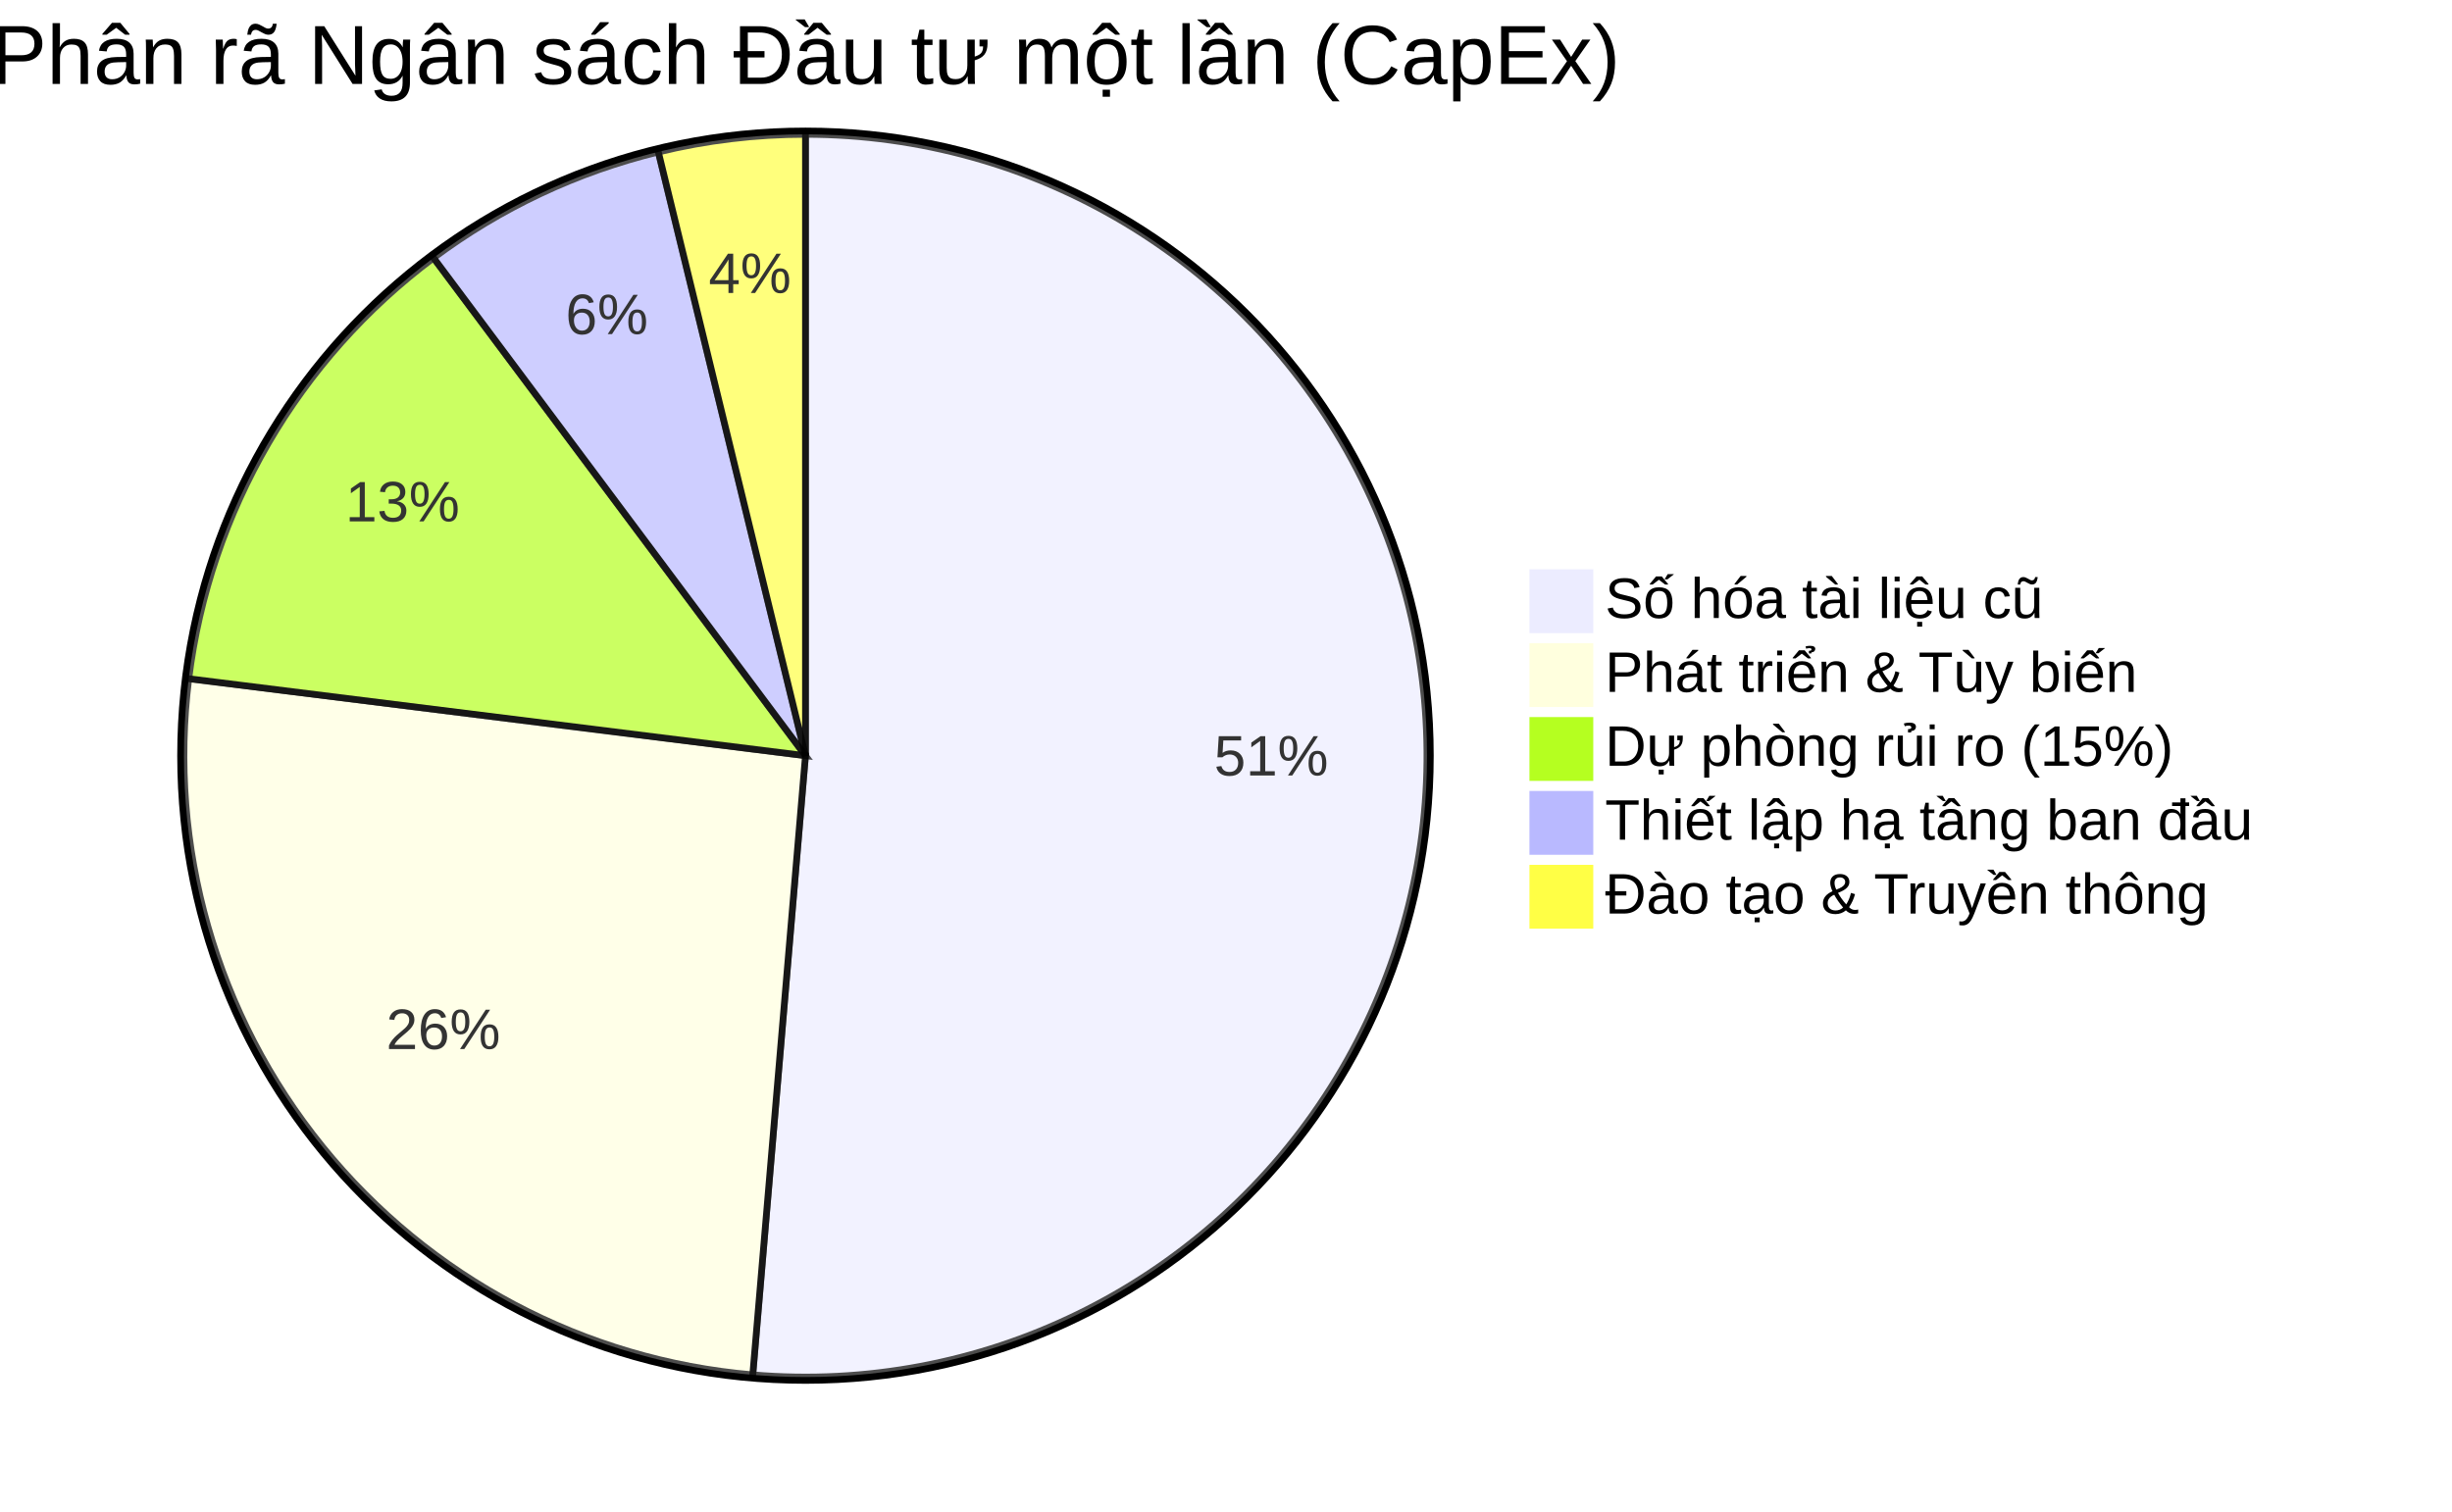
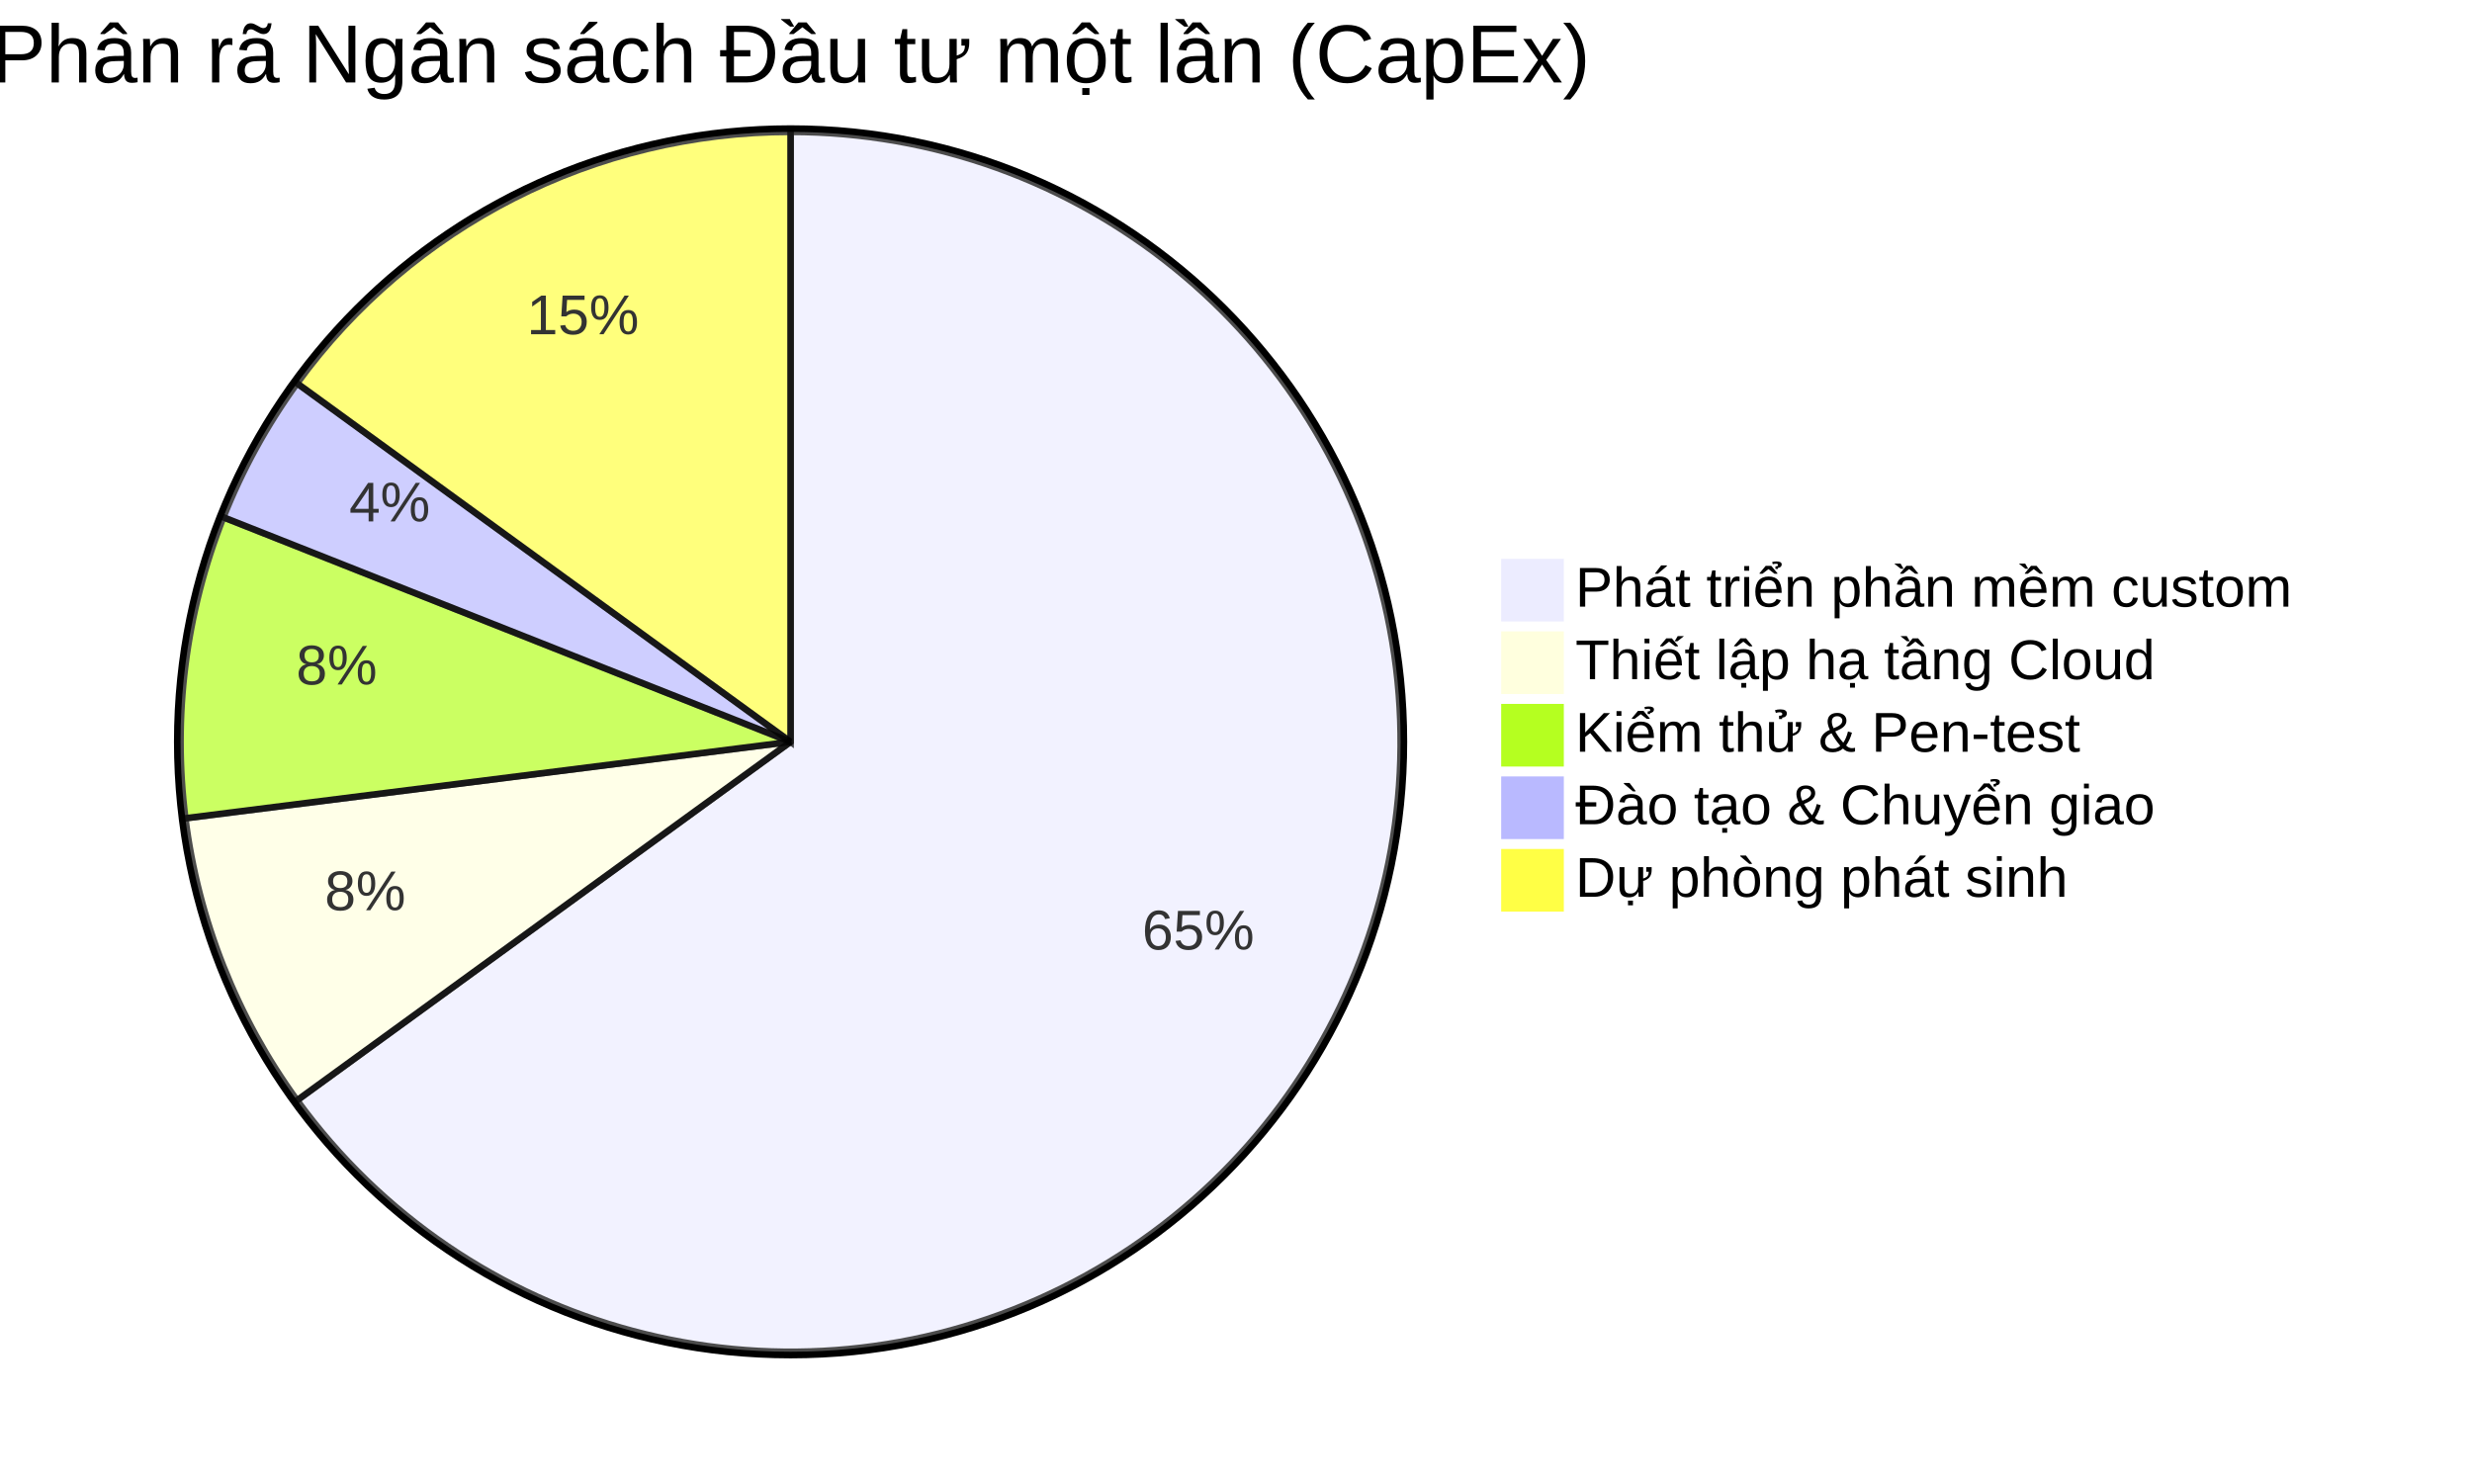
- <svg xmlns="http://www.w3.org/2000/svg" id="my-svg" width="100%" viewBox="-14.758 0 729.867 450" style="max-width: 729.867px; background-color: white;" role="graphics-document document" aria-roledescription="pie">
+ <svg xmlns="http://www.w3.org/2000/svg" id="my-svg" width="100%" viewBox="-14.758 0 749.68 450" style="max-width: 749.68px; background-color: white;" role="graphics-document document" aria-roledescription="pie">
  <style>#my-svg{font-family:"trebuchet ms",verdana,arial,sans-serif;font-size:16px;fill:#333;}@keyframes edge-animation-frame{from{stroke-dashoffset:0;}}@keyframes dash{to{stroke-dashoffset:0;}}#my-svg .edge-animation-slow{stroke-dasharray:9,5!important;stroke-dashoffset:900;animation:dash 50s linear infinite;stroke-linecap:round;}#my-svg .edge-animation-fast{stroke-dasharray:9,5!important;stroke-dashoffset:900;animation:dash 20s linear infinite;stroke-linecap:round;}#my-svg .error-icon{fill:#552222;}#my-svg .error-text{fill:#552222;stroke:#552222;}#my-svg .edge-thickness-normal{stroke-width:1px;}#my-svg .edge-thickness-thick{stroke-width:3.5px;}#my-svg .edge-pattern-solid{stroke-dasharray:0;}#my-svg .edge-thickness-invisible{stroke-width:0;fill:none;}#my-svg .edge-pattern-dashed{stroke-dasharray:3;}#my-svg .edge-pattern-dotted{stroke-dasharray:2;}#my-svg .marker{fill:#333333;stroke:#333333;}#my-svg .marker.cross{stroke:#333333;}#my-svg svg{font-family:"trebuchet ms",verdana,arial,sans-serif;font-size:16px;}#my-svg p{margin:0;}#my-svg .pieCircle{stroke:black;stroke-width:2px;opacity:0.7;}#my-svg .pieCircle.highlighted{scale:1.05;opacity:1;}#my-svg .pieCircle.highlightedOnHover:hover{transition-duration:250ms;scale:1.05;opacity:1;}#my-svg .pieOuterCircle{stroke:black;stroke-width:2px;fill:none;}#my-svg .pieTitleText{text-anchor:middle;font-size:25px;fill:black;font-family:"trebuchet ms",verdana,arial,sans-serif;}#my-svg .slice{font-family:"trebuchet ms",verdana,arial,sans-serif;fill:#333;font-size:17px;}#my-svg .legend text{fill:black;font-family:"trebuchet ms",verdana,arial,sans-serif;font-size:17px;}#my-svg .node .neo-node{stroke:#9370DB;}#my-svg [data-look="neo"].node rect,#my-svg [data-look="neo"].cluster rect,#my-svg [data-look="neo"].node polygon{stroke:#9370DB;filter:drop-shadow(1px 2px 2px rgba(185, 185, 185, 1));}#my-svg [data-look="neo"].swimlane.cluster rect{filter:none;}#my-svg [data-look="neo"].node path{stroke:#9370DB;stroke-width:1px;}#my-svg [data-look="neo"].node .outer-path{filter:drop-shadow(1px 2px 2px rgba(185, 185, 185, 1));}#my-svg [data-look="neo"].node .neo-line path{stroke:#9370DB;filter:none;}#my-svg [data-look="neo"].node circle{stroke:#9370DB;filter:drop-shadow(1px 2px 2px rgba(185, 185, 185, 1));}#my-svg [data-look="neo"].node circle .state-start{fill:#000000;}#my-svg [data-look="neo"].icon-shape .icon{fill:#9370DB;filter:drop-shadow(1px 2px 2px rgba(185, 185, 185, 1));}#my-svg [data-look="neo"].icon-shape .icon-neo path{stroke:#9370DB;filter:drop-shadow(1px 2px 2px rgba(185, 185, 185, 1));}#my-svg :root{--mermaid-font-family:"trebuchet ms",verdana,arial,sans-serif;}</style>
  <g />
  <g transform="translate(225,225)">
    <g>
      <circle cx="0" cy="0" r="186" class="pieOuterCircle" />
-       <path d="M0,-185A185,185,0,1,1,-15.689,184.334L0,0Z" fill="#ECECFF" class="pieCircle" />
-       <path d="M-15.689,184.334A185,185,0,0,1,-183.575,-22.921L0,0Z" fill="#ffffde" class="pieCircle" />
-       <path d="M-183.575,-22.921A185,185,0,0,1,-110.708,-148.219L0,0Z" fill="hsl(80, 100%, 56.275%)" class="pieCircle" />
-       <path d="M-110.708,-148.219A185,185,0,0,1,-43.795,-179.741L0,0Z" fill="hsl(240, 100%, 86.275%)" class="pieCircle" />
-       <path d="M-43.795,-179.741A185,185,0,0,1,0,-185L0,0Z" fill="hsl(60, 100%, 63.529%)" class="pieCircle" />
-       <text transform="translate(138.625,5.888717)" class="slice" style="text-anchor: middle;">51%</text>
-       <text transform="translate(-107.8153,87.33516)" class="slice" style="text-anchor: middle;">26%</text>
-       <text transform="translate(-119.9423,-69.75253)" class="slice" style="text-anchor: middle;">13%</text>
-       <text transform="translate(-59.13214,-125.5187)" class="slice" style="text-anchor: middle;">6%</text>
-       <text transform="translate(-16.54119,-137.7605)" class="slice" style="text-anchor: middle;">4%</text>
+       <path d="M0,-185A185,185,0,1,1,-149.668,108.74L0,0Z" fill="#ECECFF" class="pieCircle" />
+       <path d="M-149.668,108.74A185,185,0,0,1,-183.541,23.187L0,0Z" fill="#ffffde" class="pieCircle" />
+       <path d="M-183.541,23.187A185,185,0,0,1,-172.009,-68.103L0,0Z" fill="hsl(80, 100%, 56.275%)" class="pieCircle" />
+       <path d="M-172.009,-68.103A185,185,0,0,1,-149.668,-108.74L0,0Z" fill="hsl(240, 100%, 86.275%)" class="pieCircle" />
+       <path d="M-149.668,-108.74A185,185,0,0,1,0,-185L0,0Z" fill="hsl(60, 100%, 63.529%)" class="pieCircle" />
+       <text transform="translate(123.6272,62.99118)" class="slice" style="text-anchor: middle;">65%</text>
+       <text transform="translate(-129.0065,51.07728)" class="slice" style="text-anchor: middle;">8%</text>
+       <text transform="translate(-137.6559,-17.38999)" class="slice" style="text-anchor: middle;">8%</text>
+       <text transform="translate(-121.5876,-66.84332)" class="slice" style="text-anchor: middle;">4%</text>
+       <text transform="translate(-62.99118,-123.6272)" class="slice" style="text-anchor: middle;">15%</text>
    </g>
    <text x="0" y="-200" class="pieTitleText">Phân rã Ngân sách Đầu tư một lần (CapEx)</text>
    <g class="legend" transform="translate(216,-55)">
      <rect width="18" height="18" style="fill: rgb(236, 236, 255); stroke: rgb(236, 236, 255);" />
-       <text x="22" y="14">Số hóa tài liệu cũ</text>
+       <text x="22" y="14">Phát triển phần mềm custom</text>
    </g>
    <g class="legend" transform="translate(216,-33)">
      <rect width="18" height="18" style="fill: rgb(255, 255, 222); stroke: rgb(255, 255, 222);" />
-       <text x="22" y="14">Phát triển &amp; Tùy biến</text>
+       <text x="22" y="14">Thiết lập hạ tầng Cloud</text>
    </g>
    <g class="legend" transform="translate(216,-11)">
      <rect width="18" height="18" style="fill: rgb(181, 255, 32); stroke: rgb(181, 255, 32);" />
-       <text x="22" y="14">Dự phòng rủi ro (15%)</text>
+       <text x="22" y="14">Kiểm thử &amp; Pen-test</text>
    </g>
    <g class="legend" transform="translate(216,11)">
      <rect width="18" height="18" style="fill: rgb(185, 185, 255); stroke: rgb(185, 185, 255);" />
-       <text x="22" y="14">Thiết lập hạ tầng ban đầu</text>
+       <text x="22" y="14">Đào tạo &amp; Chuyển giao</text>
    </g>
    <g class="legend" transform="translate(216,33)">
      <rect width="18" height="18" style="fill: rgb(255, 255, 69); stroke: rgb(255, 255, 69);" />
-       <text x="22" y="14">Đào tạo &amp; Truyền thông</text>
+       <text x="22" y="14">Dự phòng phát sinh</text>
    </g>
  </g>
</svg>
